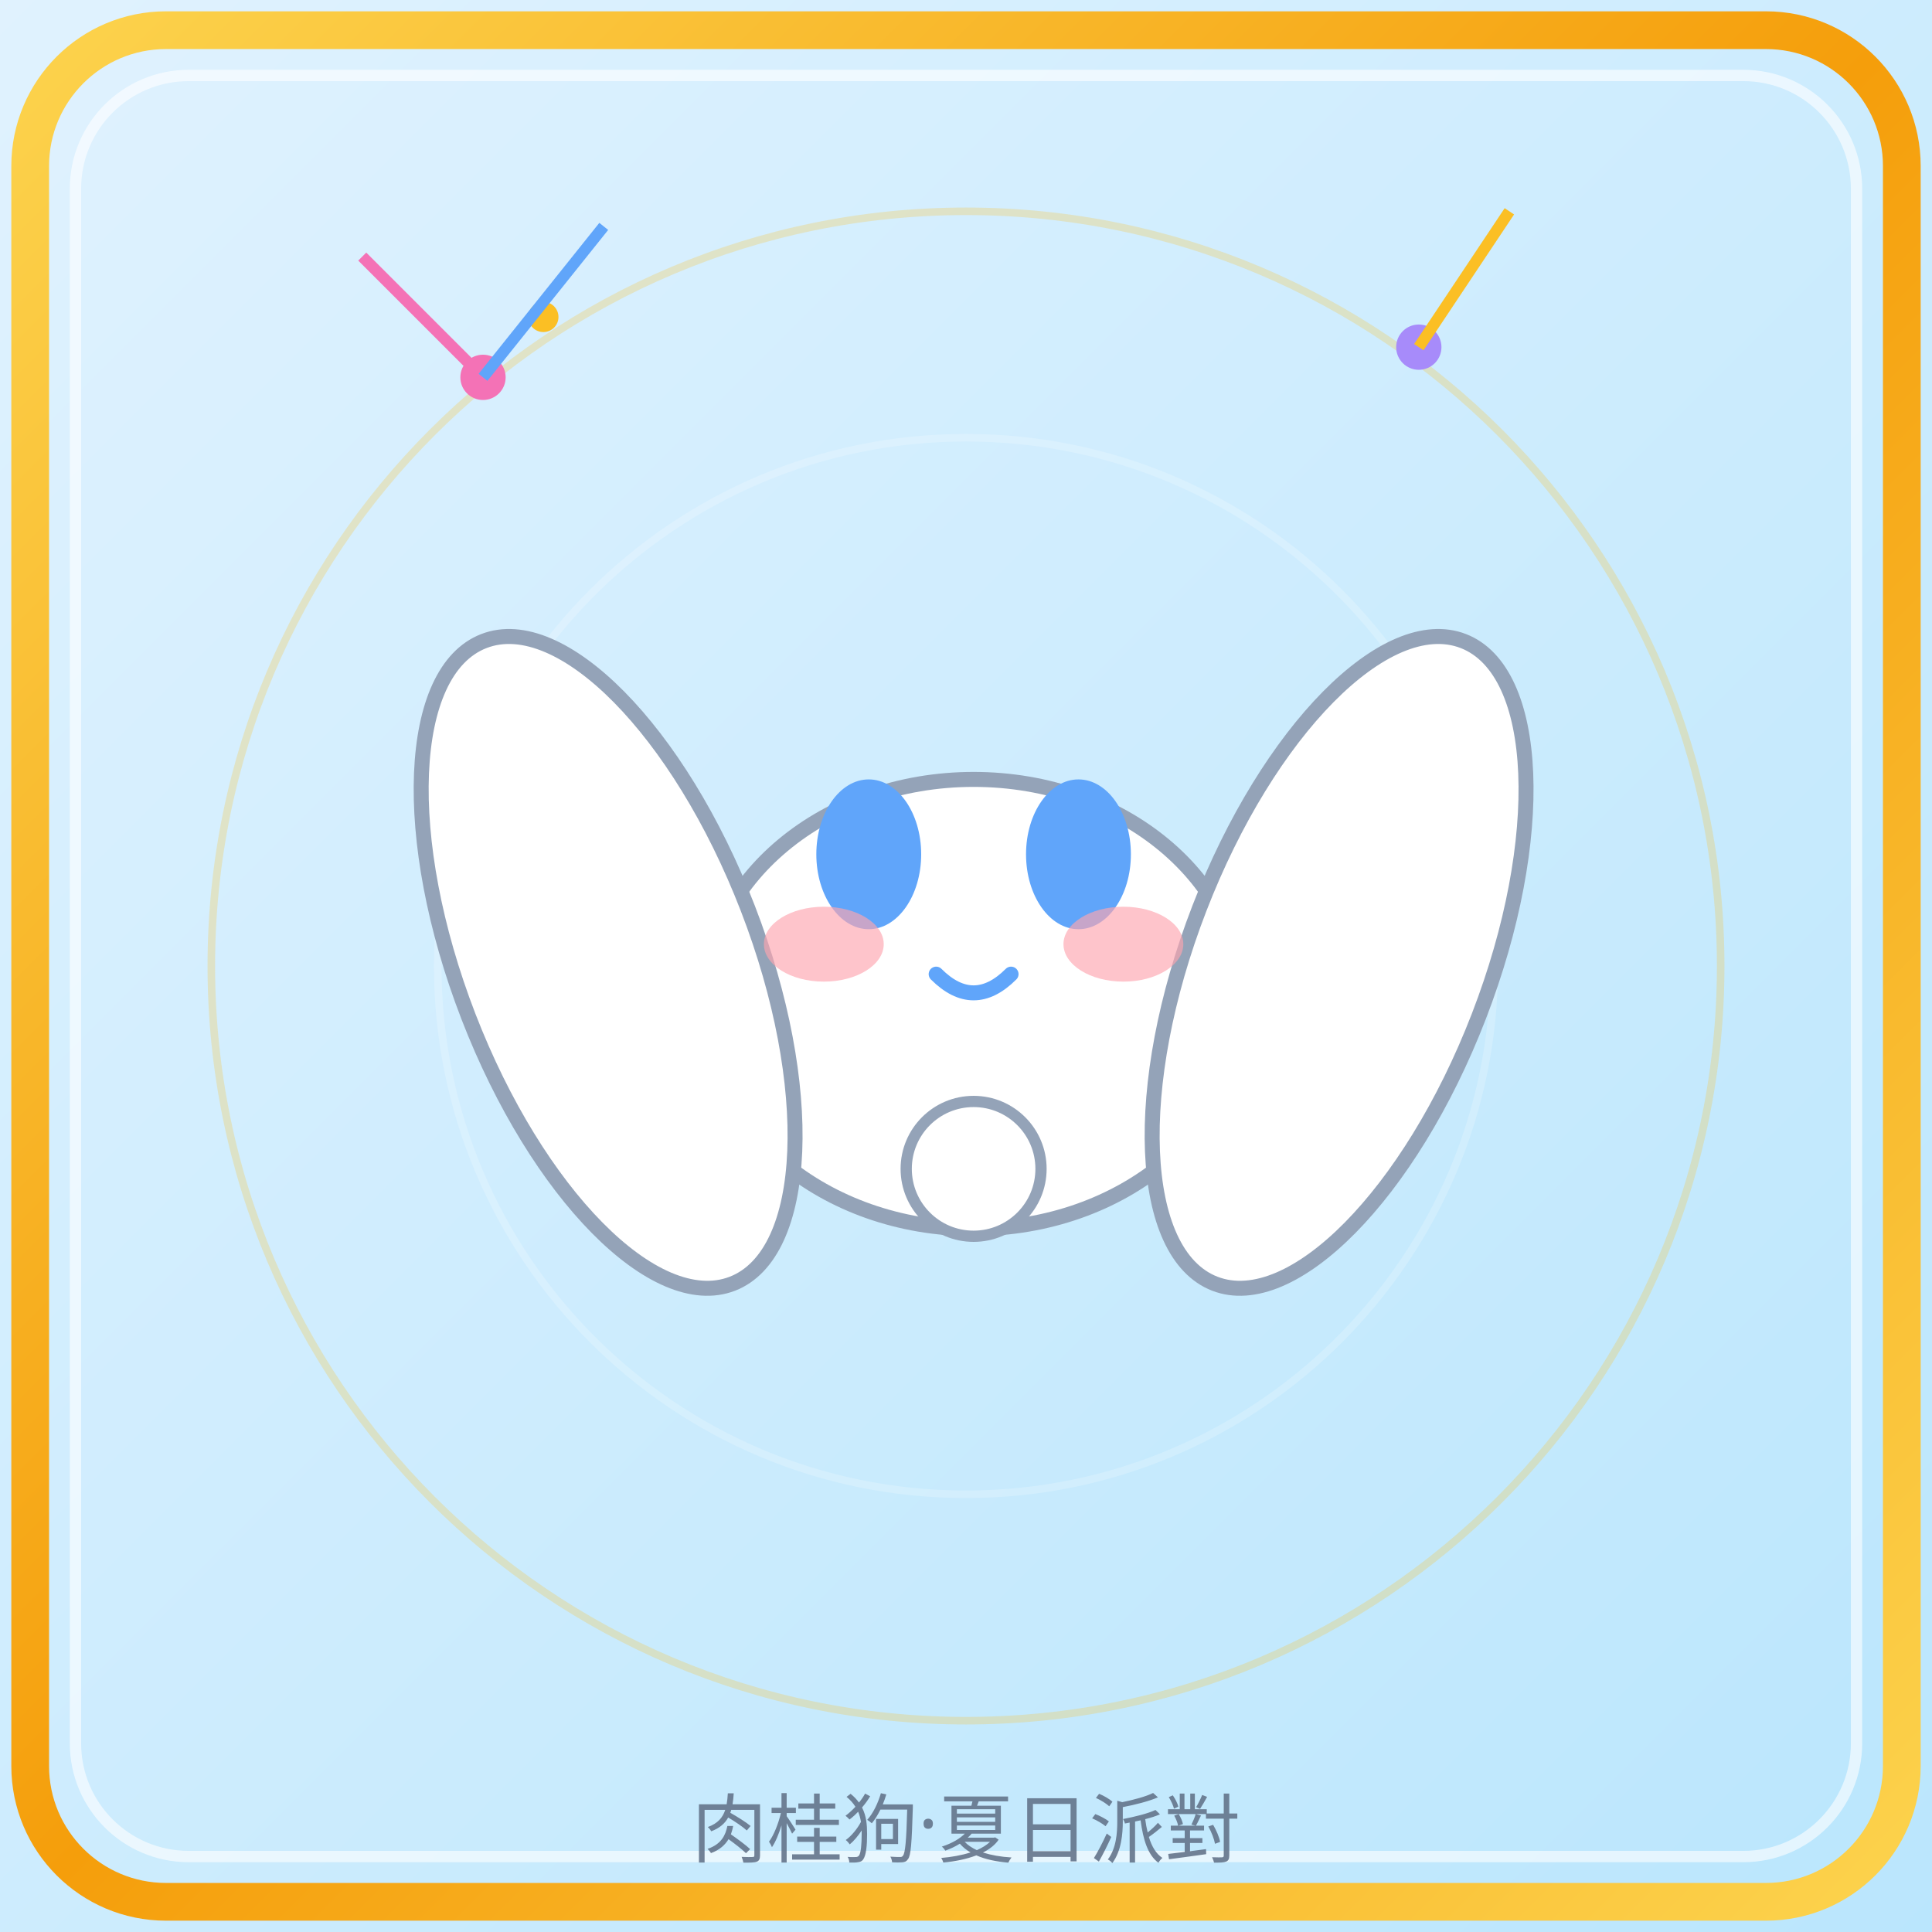
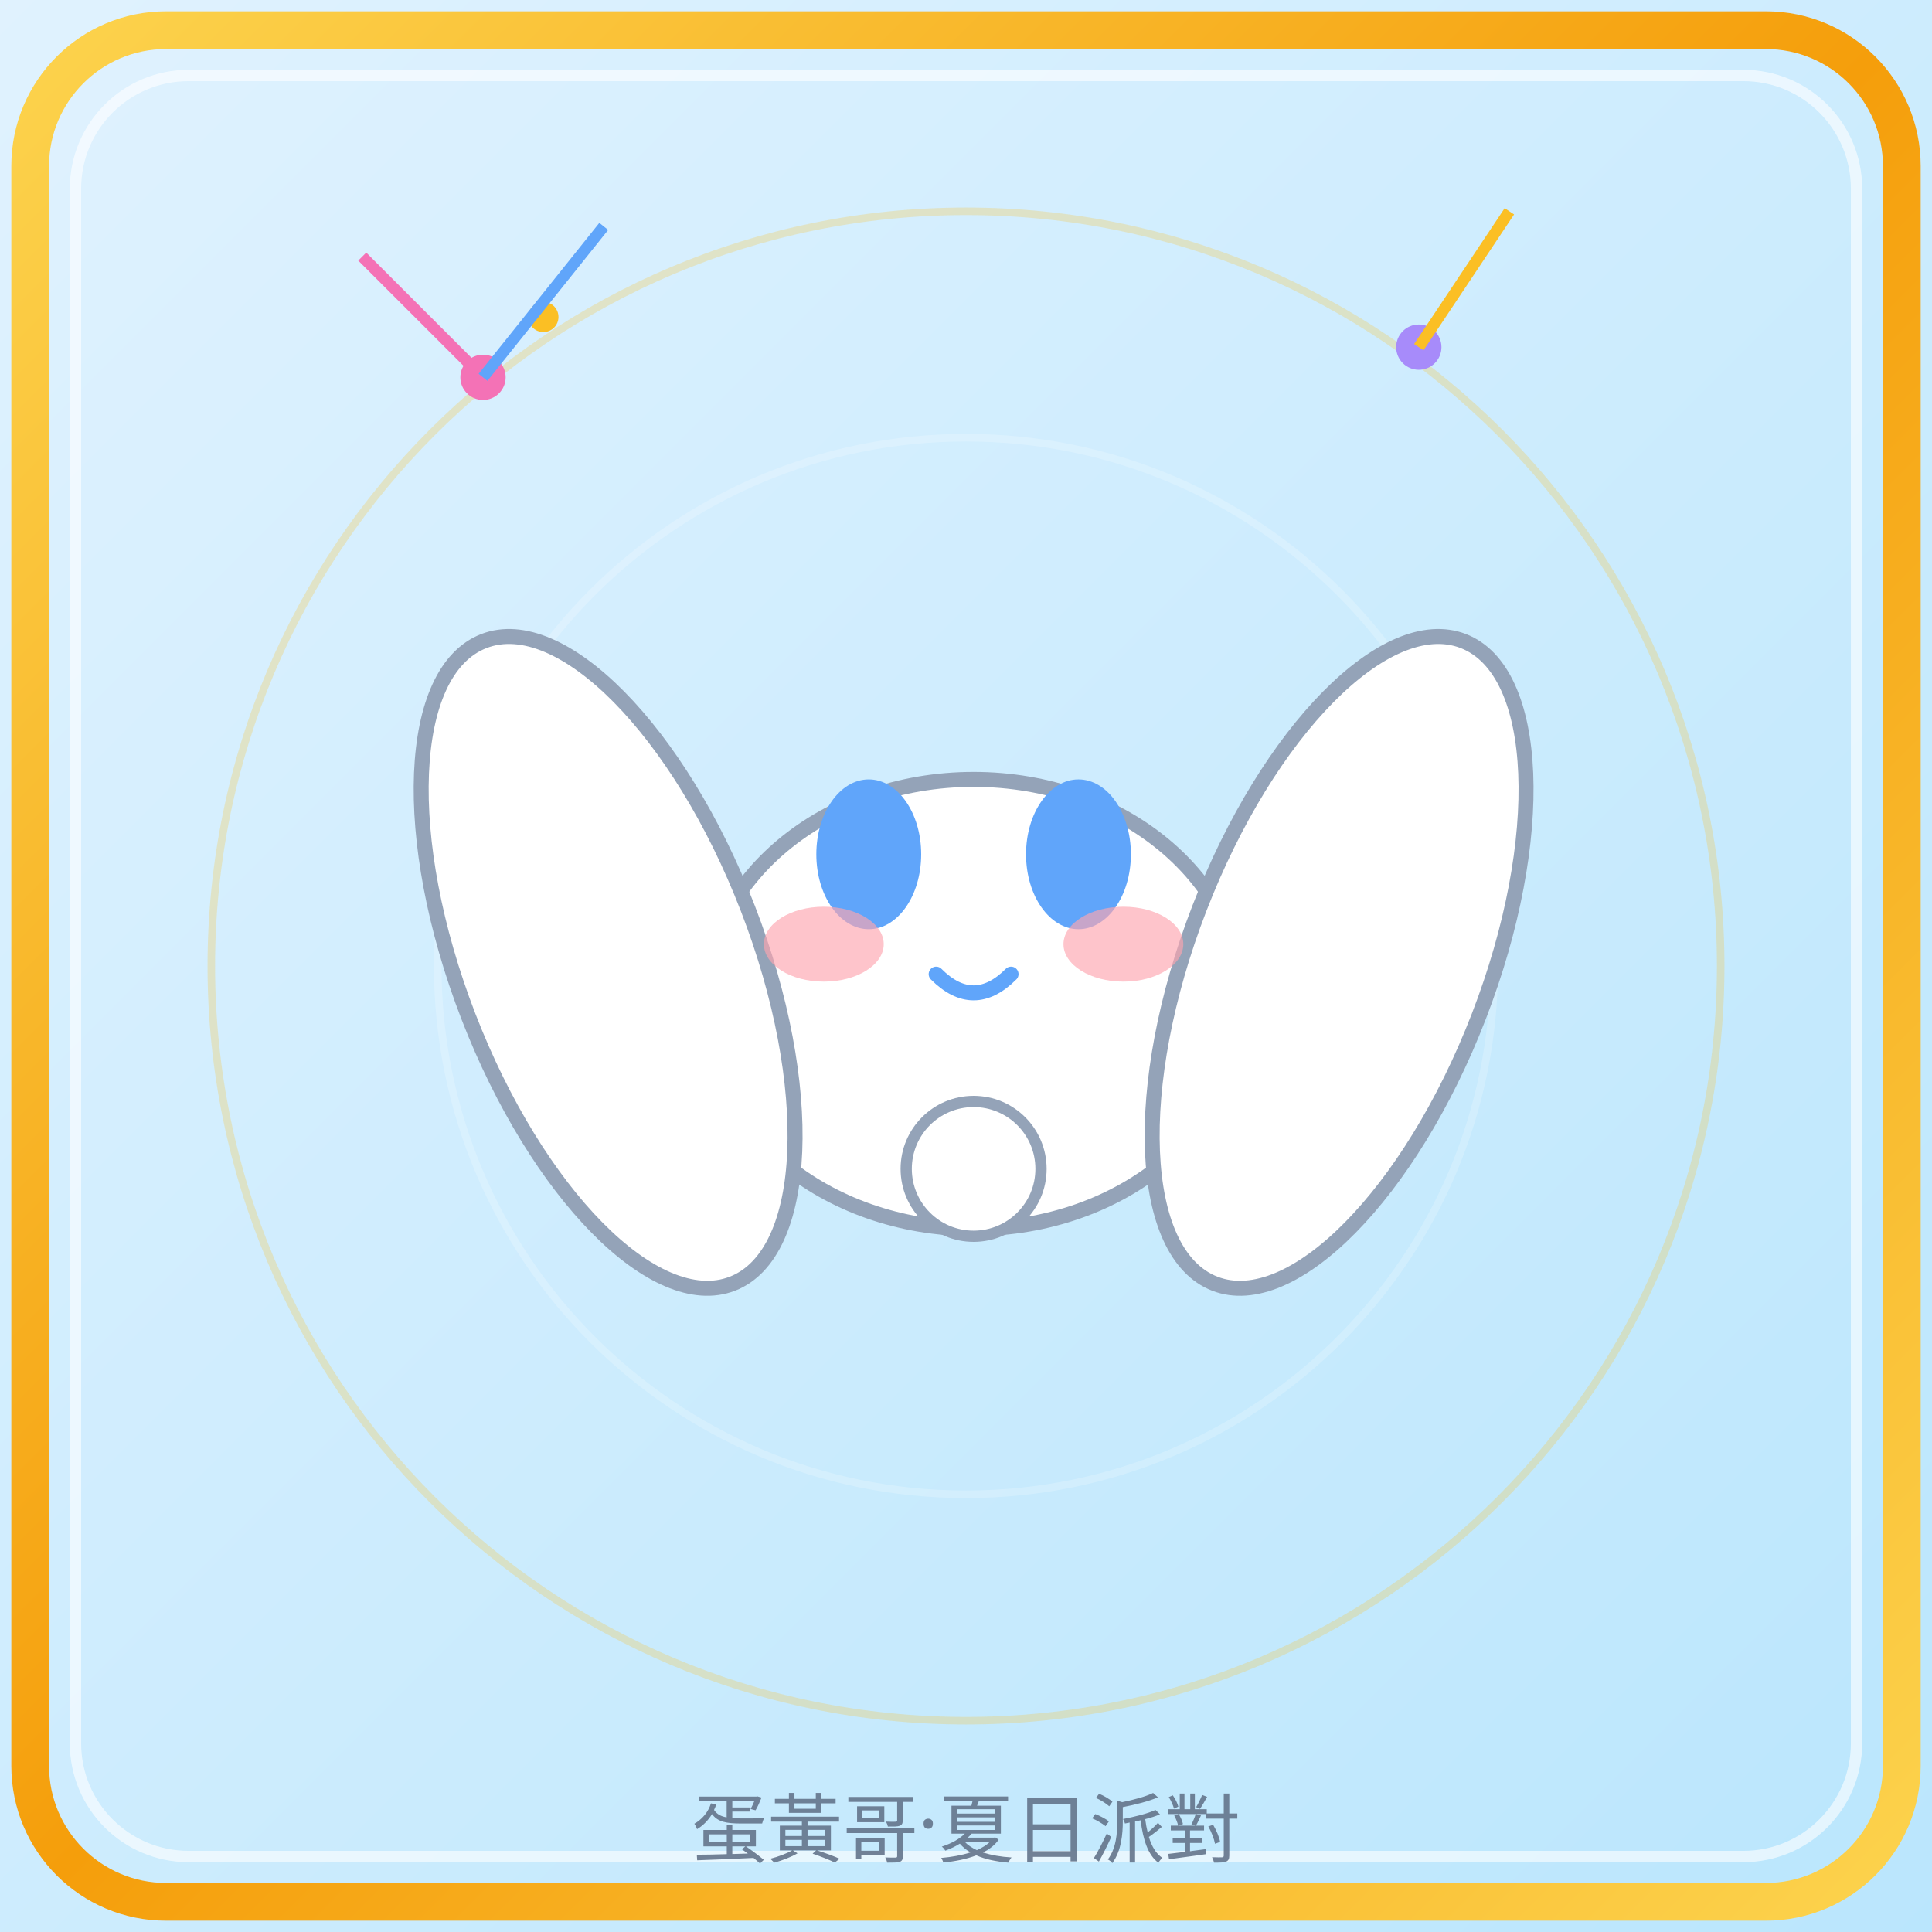
<svg xmlns="http://www.w3.org/2000/svg" viewBox="0 0 256 256" width="256" height="256">
  <defs>
    <linearGradient id="bg" x1="0%" y1="0%" x2="100%" y2="100%">
      <stop offset="0%" stop-color="#e0f2fe" />
      <stop offset="100%" stop-color="#bae6fd" />
    </linearGradient>
    <linearGradient id="gold" x1="0%" y1="0%" x2="100%" y2="100%">
      <stop offset="0%" stop-color="#fcd34d" />
      <stop offset="50%" stop-color="#f59e0b" />
      <stop offset="100%" stop-color="#fcd34d" />
    </linearGradient>
  </defs>
  <rect width="256" height="256" fill="url(#bg)" />
  <circle cx="128" cy="128" r="100" fill="none" stroke="#fbbf24" stroke-width="1" opacity="0.25" />
  <circle cx="128" cy="128" r="70" fill="none" stroke="#fff" stroke-width="1" opacity="0.2" />
  <circle cx="64" cy="50" r="3" fill="#f472b6" />
  <circle cx="72" cy="42" r="2" fill="#fbbf24" />
  <line x1="64" y1="50" x2="48" y2="34" stroke="#f472b6" stroke-width="1.5" />
  <line x1="64" y1="50" x2="80" y2="30" stroke="#60a5fa" stroke-width="1.5" />
  <circle cx="188" cy="46" r="3" fill="#a78bfa" />
  <line x1="188" y1="46" x2="200" y2="28" stroke="#fbbf24" stroke-width="1.5" />
  <g transform="translate(129.008,115.184) rotate(0) scale(0.9924)">
    <ellipse cx="0" cy="18" rx="36" ry="30" fill="#ffffff" stroke="#94a3b8" stroke-width="2" />
    <ellipse cx="-50" cy="-6" rx="20" ry="46" fill="#ffffff" stroke="#94a3b8" stroke-width="2" transform="rotate(-21.136)" />
    <ellipse cx="50" cy="-6" rx="20" ry="46" fill="#ffffff" stroke="#94a3b8" stroke-width="2" transform="rotate(21.136)" />
    <ellipse cx="-14" cy="-2" rx="7" ry="10" fill="#60a5fa" />
    <ellipse cx="14" cy="-2" rx="7" ry="10" fill="#60a5fa" />
    <ellipse cx="-20" cy="10" rx="8" ry="5" fill="#fda4af" opacity="0.65" />
    <ellipse cx="20" cy="10" rx="8" ry="5" fill="#fda4af" opacity="0.65" />
    <path d="M-5 14 Q0 19 5 14" fill="none" stroke="#60a5fa" stroke-width="2" stroke-linecap="round" />
    <circle cx="0" cy="40" r="9" fill="#ffffff" stroke="#94a3b8" stroke-width="1.5" />
  </g>
  <rect x="4" y="4" width="248" height="248" rx="18" fill="none" stroke="url(#gold)" stroke-width="5" />
  <rect x="10" y="10" width="236" height="236" rx="15" fill="none" stroke="#fff" stroke-width="1.5" opacity="0.6" />
-   <text x="128" y="246" text-anchor="middle" font-family="Segoe UI, sans-serif" font-size="10" fill="#64748b" opacity="0.9">肉桂狗·夏日派對</text>
+   <text x="128" y="246" text-anchor="middle" font-family="Segoe UI, sans-serif" font-size="10" fill="#64748b" opacity="0.9">蛋黃哥·夏日派對</text>
</svg>
